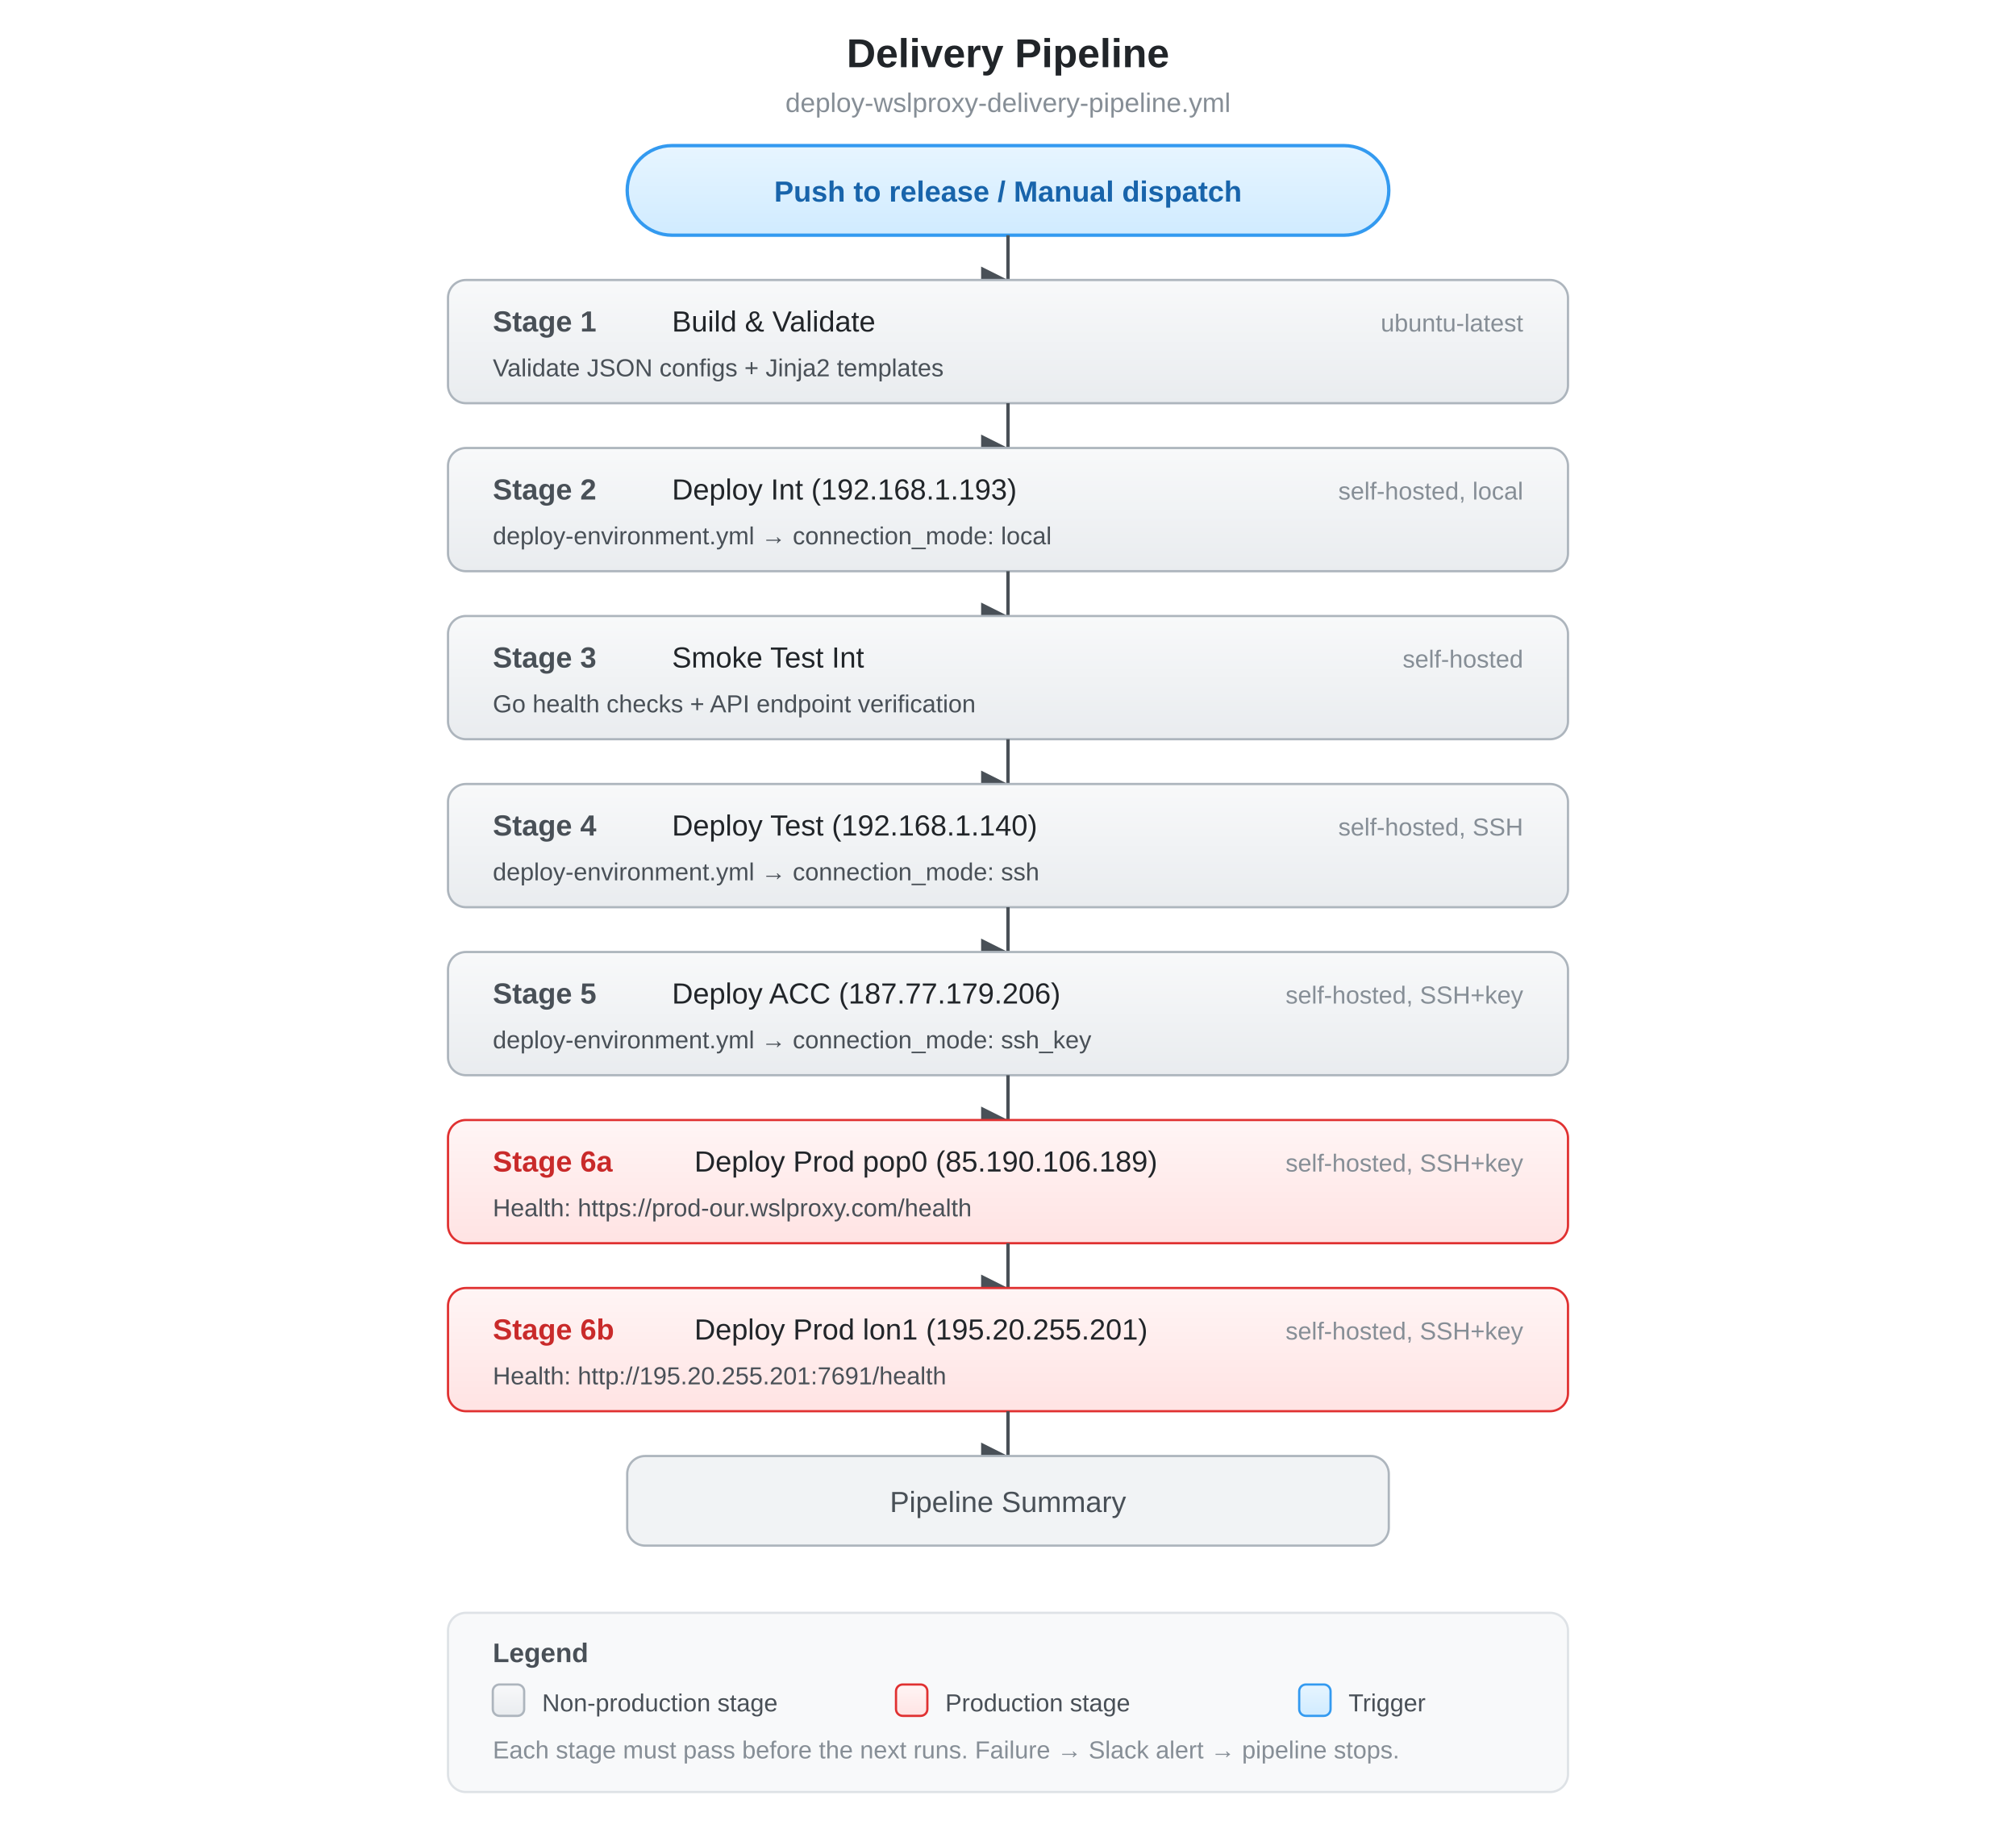
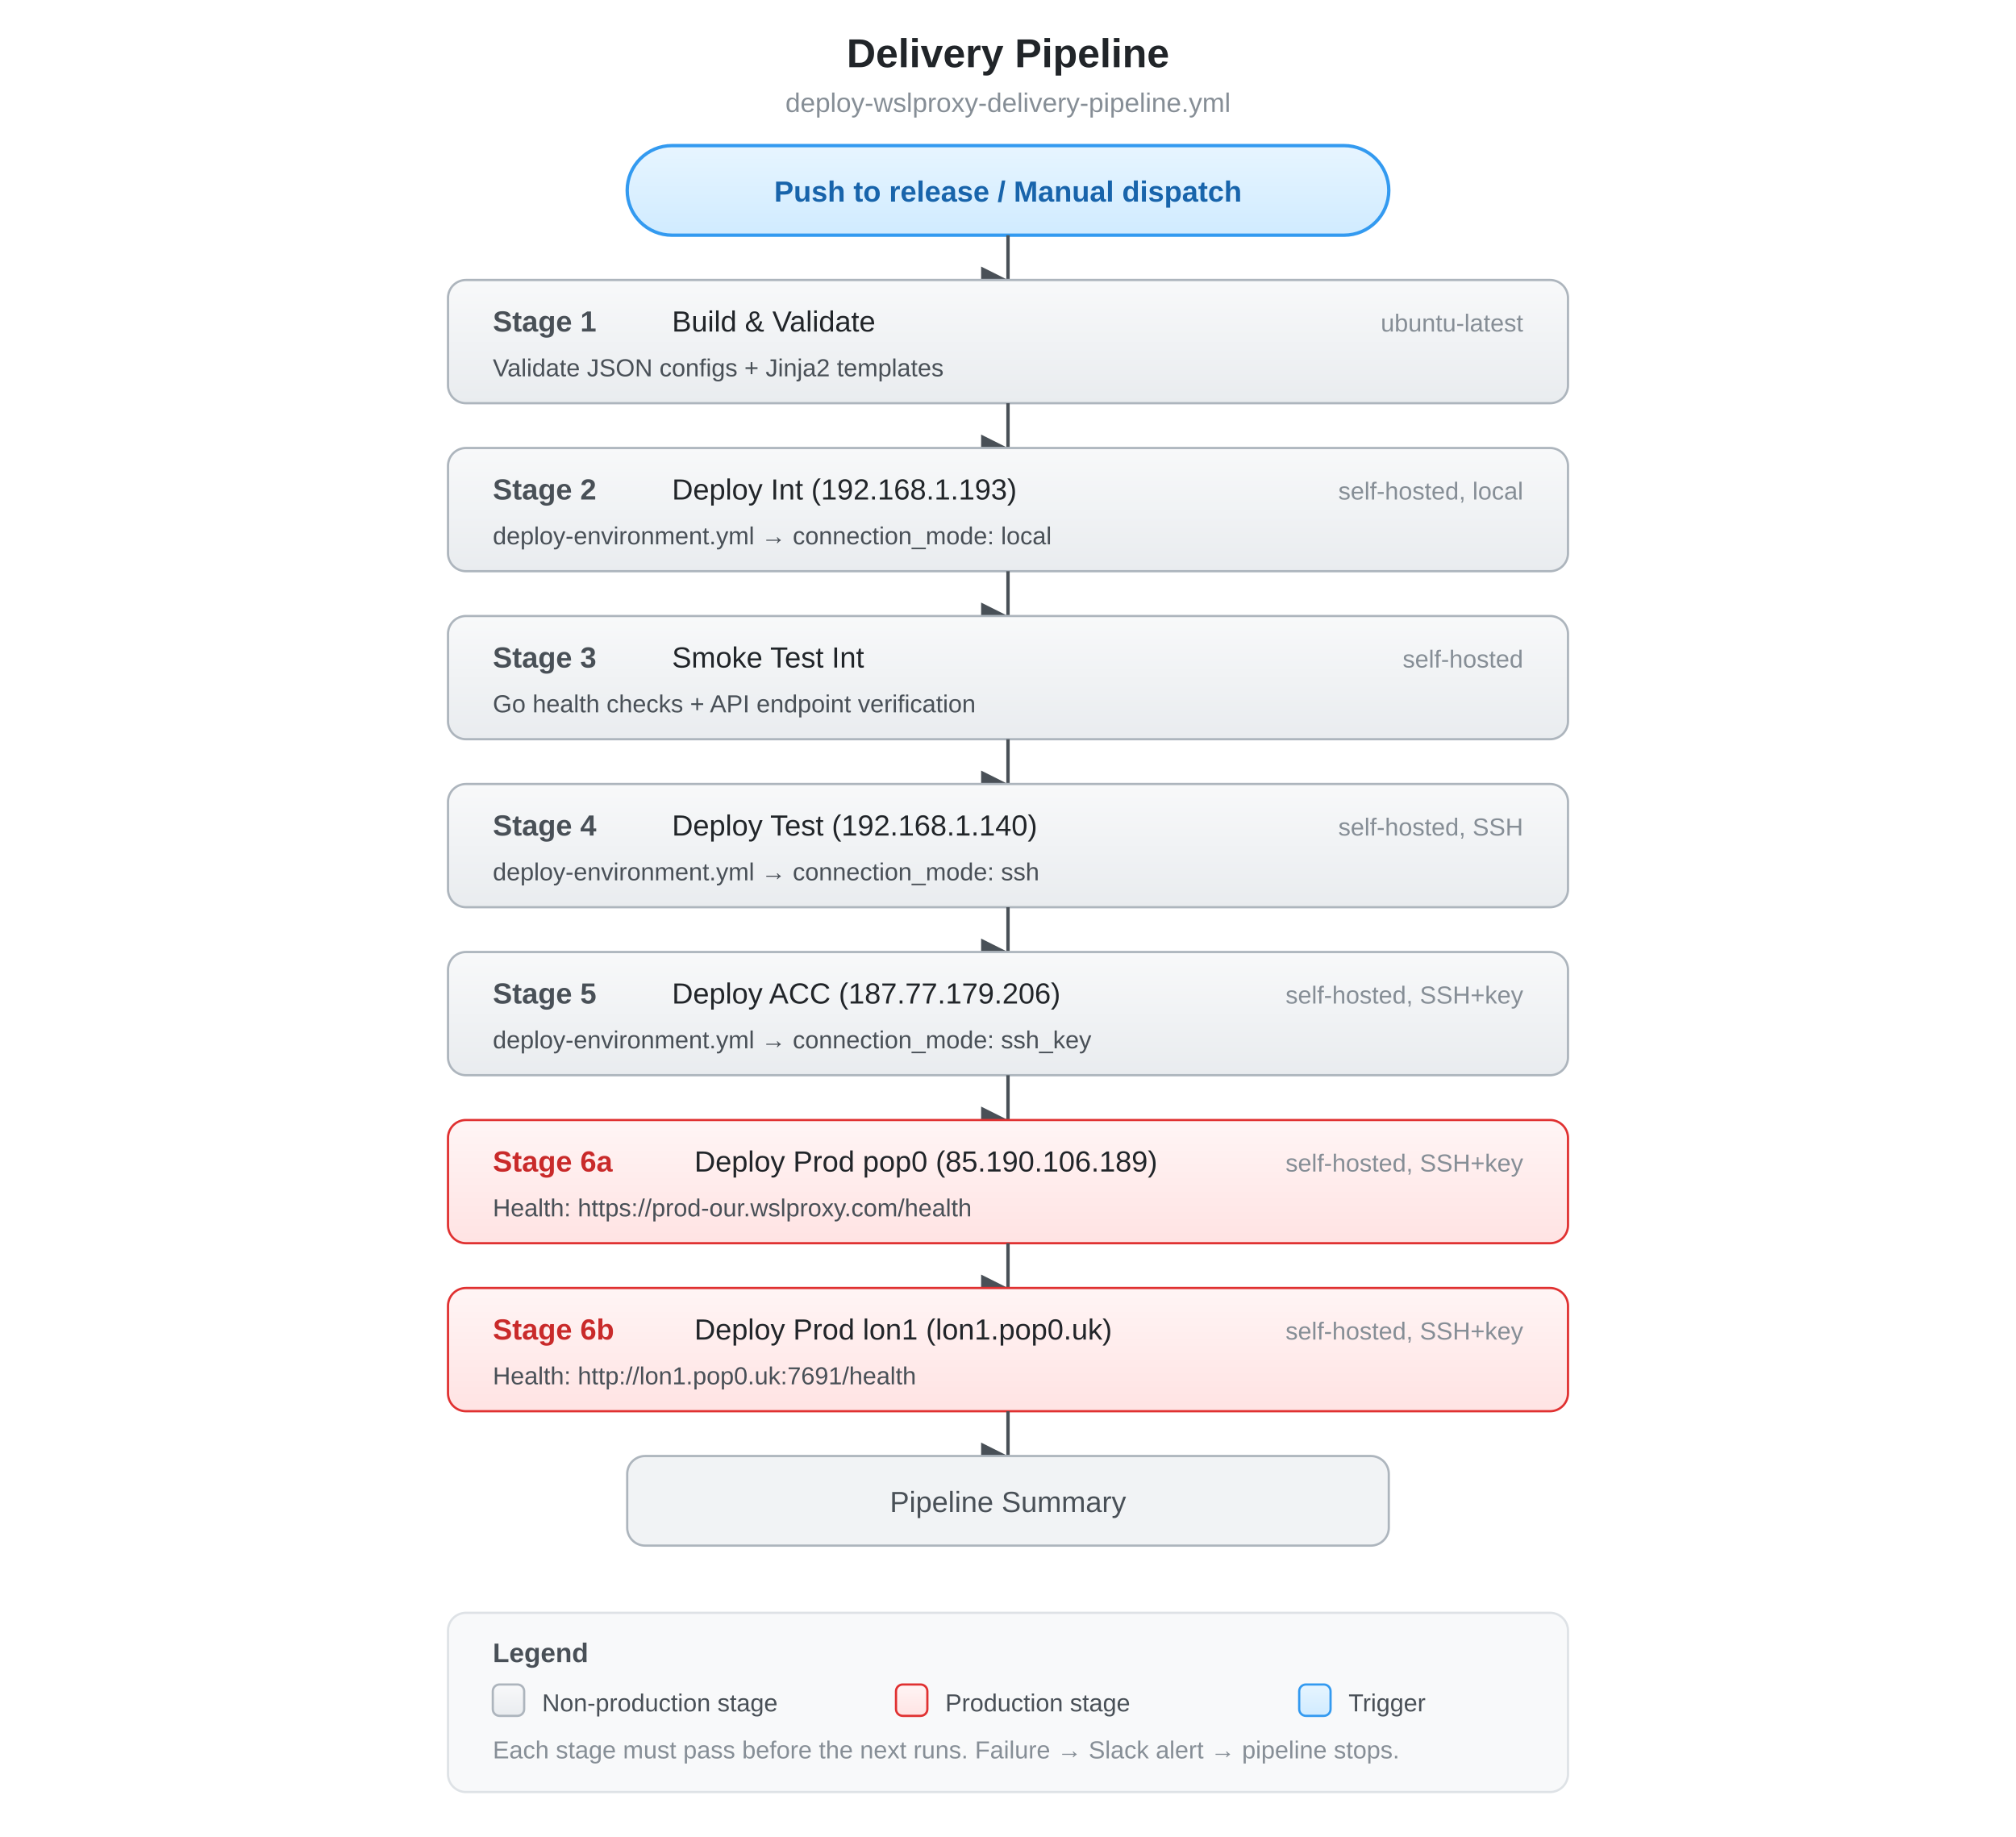
<svg xmlns="http://www.w3.org/2000/svg" viewBox="0 0 900 820" font-family="Segoe UI, Arial, sans-serif" font-size="13">
  <defs>
    <linearGradient id="stageGrad" x1="0" y1="0" x2="0" y2="1">
      <stop offset="0%" stop-color="#f8f9fa" />
      <stop offset="100%" stop-color="#e9ecef" />
    </linearGradient>
    <linearGradient id="prodGrad" x1="0" y1="0" x2="0" y2="1">
      <stop offset="0%" stop-color="#fff5f5" />
      <stop offset="100%" stop-color="#ffe3e3" />
    </linearGradient>
    <linearGradient id="triggerGrad" x1="0" y1="0" x2="0" y2="1">
      <stop offset="0%" stop-color="#e7f5ff" />
      <stop offset="100%" stop-color="#d0ebff" />
    </linearGradient>
    <marker id="arrow" viewBox="0 0 10 10" refX="10" refY="5" markerWidth="8" markerHeight="8" orient="auto-start-auto">
      <path d="M 0 0 L 10 5 L 0 10 z" fill="#495057" />
    </marker>
  </defs>
  <text x="450" y="30" text-anchor="middle" font-size="18" font-weight="bold" fill="#212529">Delivery Pipeline</text>
  <text x="450" y="50" text-anchor="middle" font-size="12" fill="#868e96">deploy-wslproxy-delivery-pipeline.yml</text>
  <rect x="280" y="65" width="340" height="40" rx="20" fill="url(#triggerGrad)" stroke="#339af0" stroke-width="1.5" />
  <text x="450" y="90" text-anchor="middle" font-weight="600" fill="#1864ab">Push to release / Manual dispatch</text>
  <line x1="450" y1="105" x2="450" y2="125" stroke="#495057" stroke-width="1.5" marker-end="url(#arrow)" />
  <rect x="200" y="125" width="500" height="55" rx="8" fill="url(#stageGrad)" stroke="#adb5bd" stroke-width="1" />
  <text x="220" y="148" font-weight="bold" fill="#495057">Stage 1</text>
  <text x="300" y="148" fill="#212529">Build &amp; Validate</text>
  <text x="680" y="148" text-anchor="end" font-size="11" fill="#868e96">ubuntu-latest</text>
  <text x="220" y="168" font-size="11" fill="#495057">Validate JSON configs + Jinja2 templates</text>
  <line x1="450" y1="180" x2="450" y2="200" stroke="#495057" stroke-width="1.5" marker-end="url(#arrow)" />
  <rect x="200" y="200" width="500" height="55" rx="8" fill="url(#stageGrad)" stroke="#adb5bd" stroke-width="1" />
  <text x="220" y="223" font-weight="bold" fill="#495057">Stage 2</text>
  <text x="300" y="223" fill="#212529">Deploy Int (192.168.1.193)</text>
  <text x="680" y="223" text-anchor="end" font-size="11" fill="#868e96">self-hosted, local</text>
  <text x="220" y="243" font-size="11" fill="#495057">deploy-environment.yml → connection_mode: local</text>
  <line x1="450" y1="255" x2="450" y2="275" stroke="#495057" stroke-width="1.5" marker-end="url(#arrow)" />
  <rect x="200" y="275" width="500" height="55" rx="8" fill="url(#stageGrad)" stroke="#adb5bd" stroke-width="1" />
  <text x="220" y="298" font-weight="bold" fill="#495057">Stage 3</text>
  <text x="300" y="298" fill="#212529">Smoke Test Int</text>
  <text x="680" y="298" text-anchor="end" font-size="11" fill="#868e96">self-hosted</text>
  <text x="220" y="318" font-size="11" fill="#495057">Go health checks + API endpoint verification</text>
  <line x1="450" y1="330" x2="450" y2="350" stroke="#495057" stroke-width="1.5" marker-end="url(#arrow)" />
  <rect x="200" y="350" width="500" height="55" rx="8" fill="url(#stageGrad)" stroke="#adb5bd" stroke-width="1" />
  <text x="220" y="373" font-weight="bold" fill="#495057">Stage 4</text>
  <text x="300" y="373" fill="#212529">Deploy Test (192.168.1.140)</text>
  <text x="680" y="373" text-anchor="end" font-size="11" fill="#868e96">self-hosted, SSH</text>
  <text x="220" y="393" font-size="11" fill="#495057">deploy-environment.yml → connection_mode: ssh</text>
  <line x1="450" y1="405" x2="450" y2="425" stroke="#495057" stroke-width="1.5" marker-end="url(#arrow)" />
  <rect x="200" y="425" width="500" height="55" rx="8" fill="url(#stageGrad)" stroke="#adb5bd" stroke-width="1" />
  <text x="220" y="448" font-weight="bold" fill="#495057">Stage 5</text>
  <text x="300" y="448" fill="#212529">Deploy ACC (187.77.179.206)</text>
  <text x="680" y="448" text-anchor="end" font-size="11" fill="#868e96">self-hosted, SSH+key</text>
  <text x="220" y="468" font-size="11" fill="#495057">deploy-environment.yml → connection_mode: ssh_key</text>
  <line x1="450" y1="480" x2="450" y2="500" stroke="#495057" stroke-width="1.5" marker-end="url(#arrow)" />
  <rect x="200" y="500" width="500" height="55" rx="8" fill="url(#prodGrad)" stroke="#e03131" stroke-width="1" />
  <text x="220" y="523" font-weight="bold" fill="#c92a2a">Stage 6a</text>
  <text x="310" y="523" fill="#212529">Deploy Prod pop0 (85.190.106.189)</text>
  <text x="680" y="523" text-anchor="end" font-size="11" fill="#868e96">self-hosted, SSH+key</text>
  <text x="220" y="543" font-size="11" fill="#495057">Health: https://prod-our.wslproxy.com/health</text>
  <line x1="450" y1="555" x2="450" y2="575" stroke="#495057" stroke-width="1.5" marker-end="url(#arrow)" />
  <rect x="200" y="575" width="500" height="55" rx="8" fill="url(#prodGrad)" stroke="#e03131" stroke-width="1" />
  <text x="220" y="598" font-weight="bold" fill="#c92a2a">Stage 6b</text>
-   <text x="310" y="598" fill="#212529">Deploy Prod lon1 (195.20.255.201)</text>
+   <text x="310" y="598" fill="#212529">Deploy Prod lon1 (lon1.pop0.uk)</text>
  <text x="680" y="598" text-anchor="end" font-size="11" fill="#868e96">self-hosted, SSH+key</text>
-   <text x="220" y="618" font-size="11" fill="#495057">Health: http://195.20.255.201:7691/health</text>
+   <text x="220" y="618" font-size="11" fill="#495057">Health: http://lon1.pop0.uk:7691/health</text>
  <line x1="450" y1="630" x2="450" y2="650" stroke="#495057" stroke-width="1.5" marker-end="url(#arrow)" />
  <rect x="280" y="650" width="340" height="40" rx="8" fill="#f1f3f5" stroke="#adb5bd" stroke-width="1" />
  <text x="450" y="675" text-anchor="middle" fill="#495057">Pipeline Summary</text>
  <rect x="200" y="720" width="500" height="80" rx="8" fill="#f8f9fa" stroke="#dee2e6" stroke-width="1" />
  <text x="220" y="742" font-weight="bold" font-size="12" fill="#495057">Legend</text>
  <rect x="220" y="752" width="14" height="14" rx="3" fill="url(#stageGrad)" stroke="#adb5bd" stroke-width="1" />
  <text x="242" y="764" font-size="11" fill="#495057">Non-production stage</text>
  <rect x="400" y="752" width="14" height="14" rx="3" fill="url(#prodGrad)" stroke="#e03131" stroke-width="1" />
  <text x="422" y="764" font-size="11" fill="#495057">Production stage</text>
  <rect x="580" y="752" width="14" height="14" rx="3" fill="url(#triggerGrad)" stroke="#339af0" stroke-width="1" />
  <text x="602" y="764" font-size="11" fill="#495057">Trigger</text>
  <text x="220" y="785" font-size="11" fill="#868e96">Each stage must pass before the next runs. Failure → Slack alert → pipeline stops.</text>
</svg>
